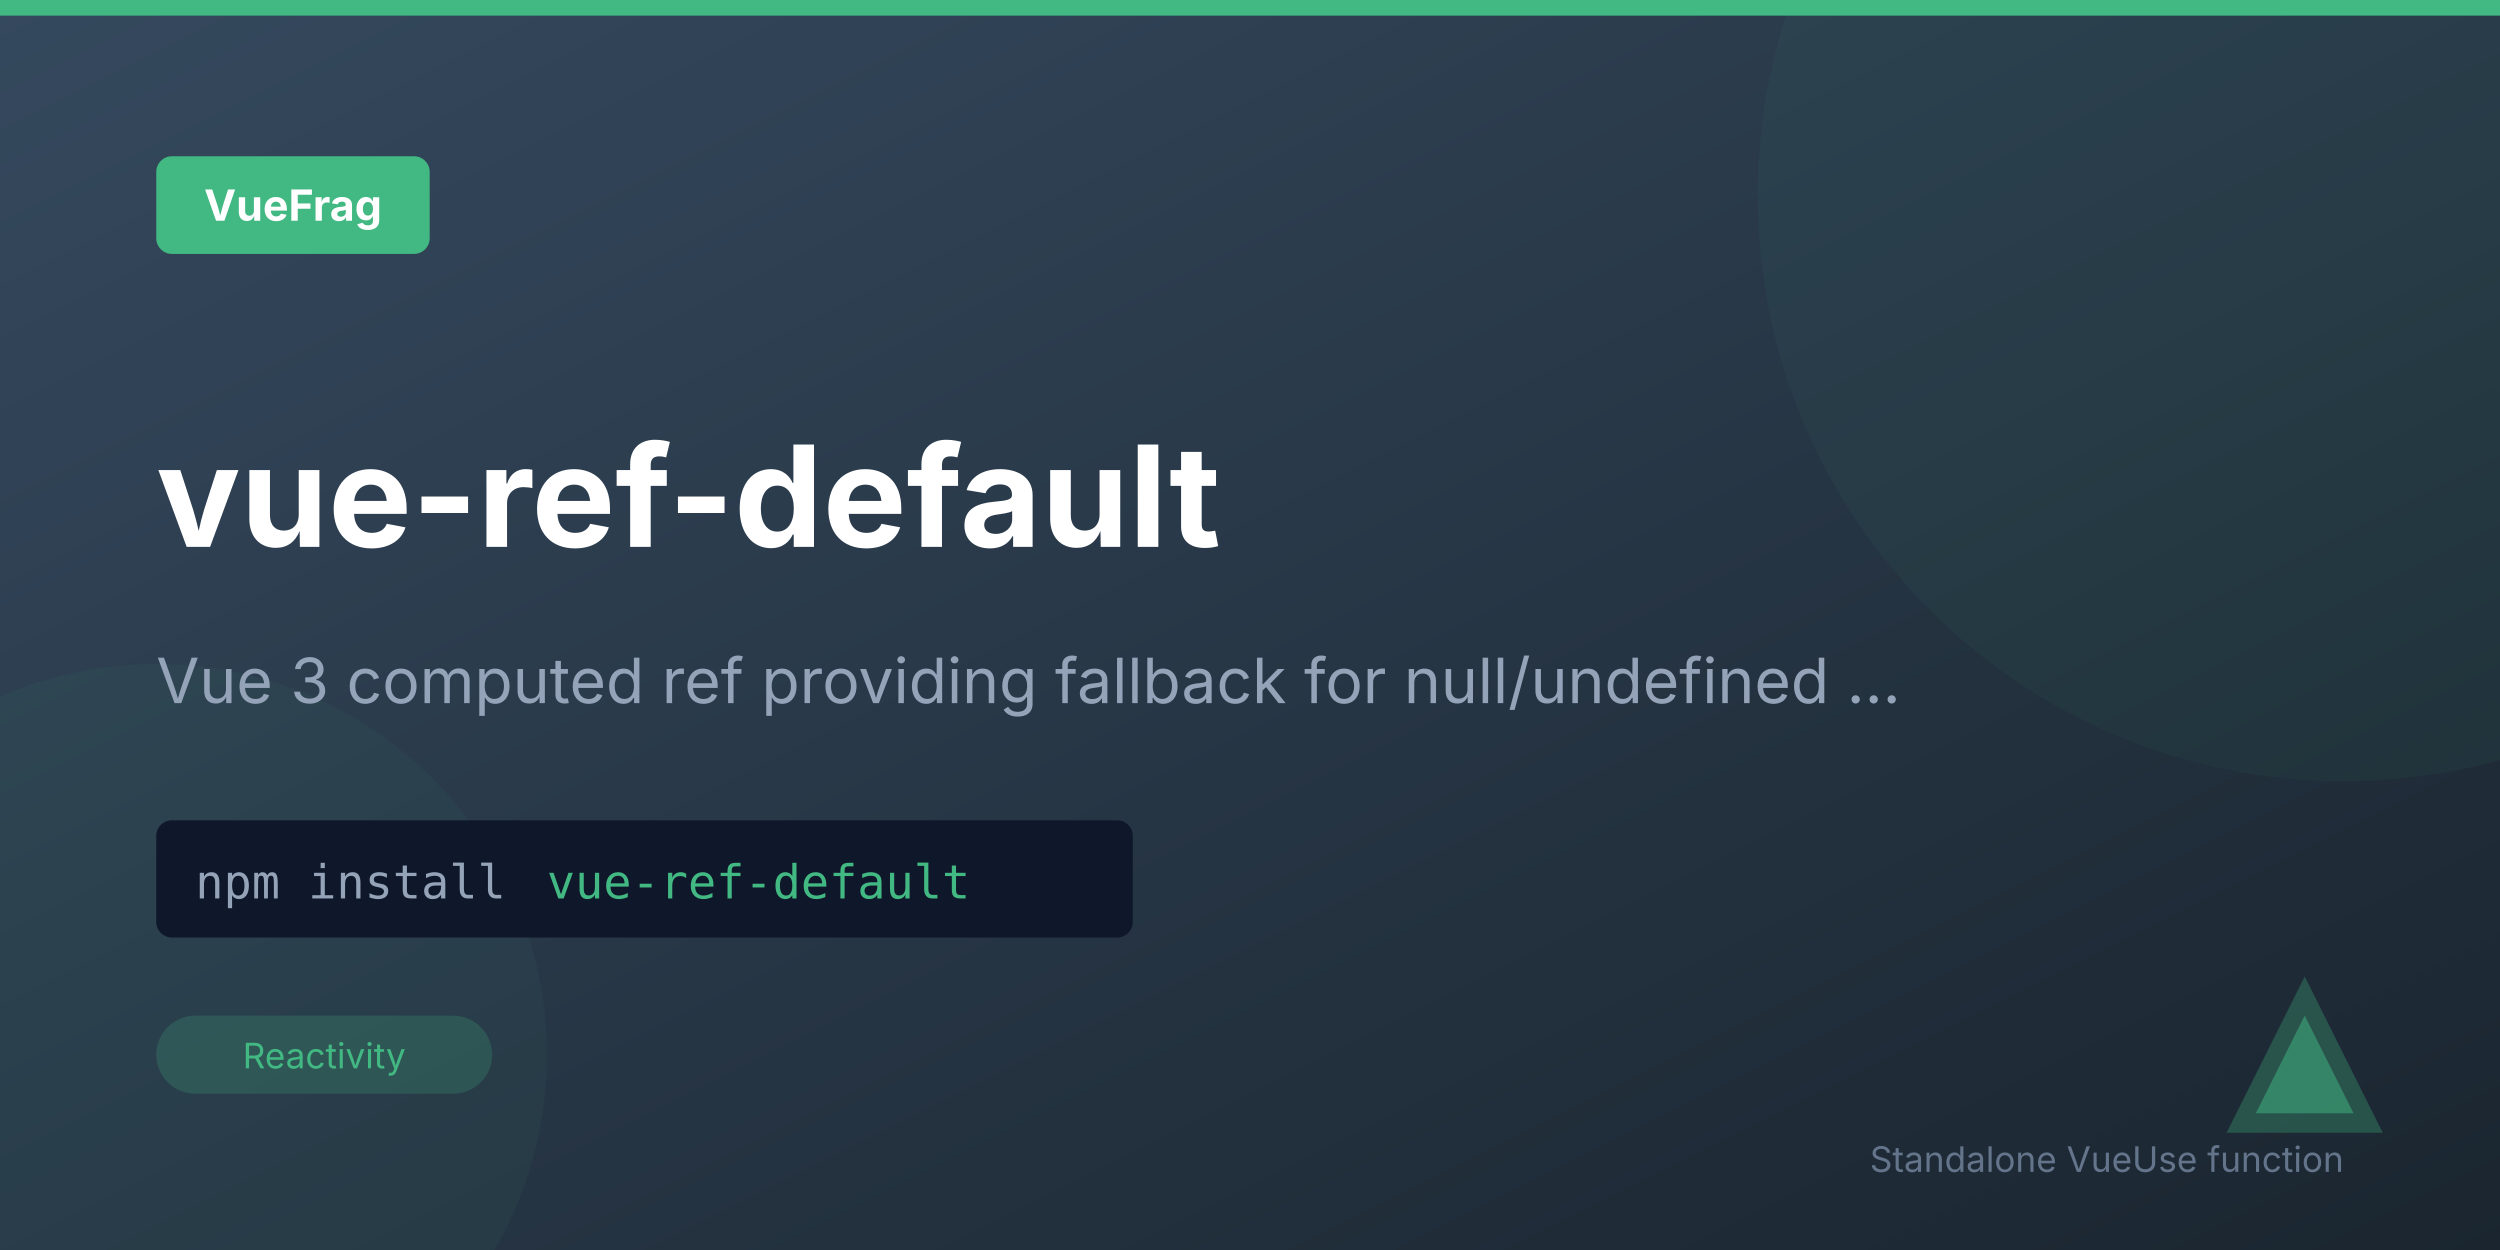
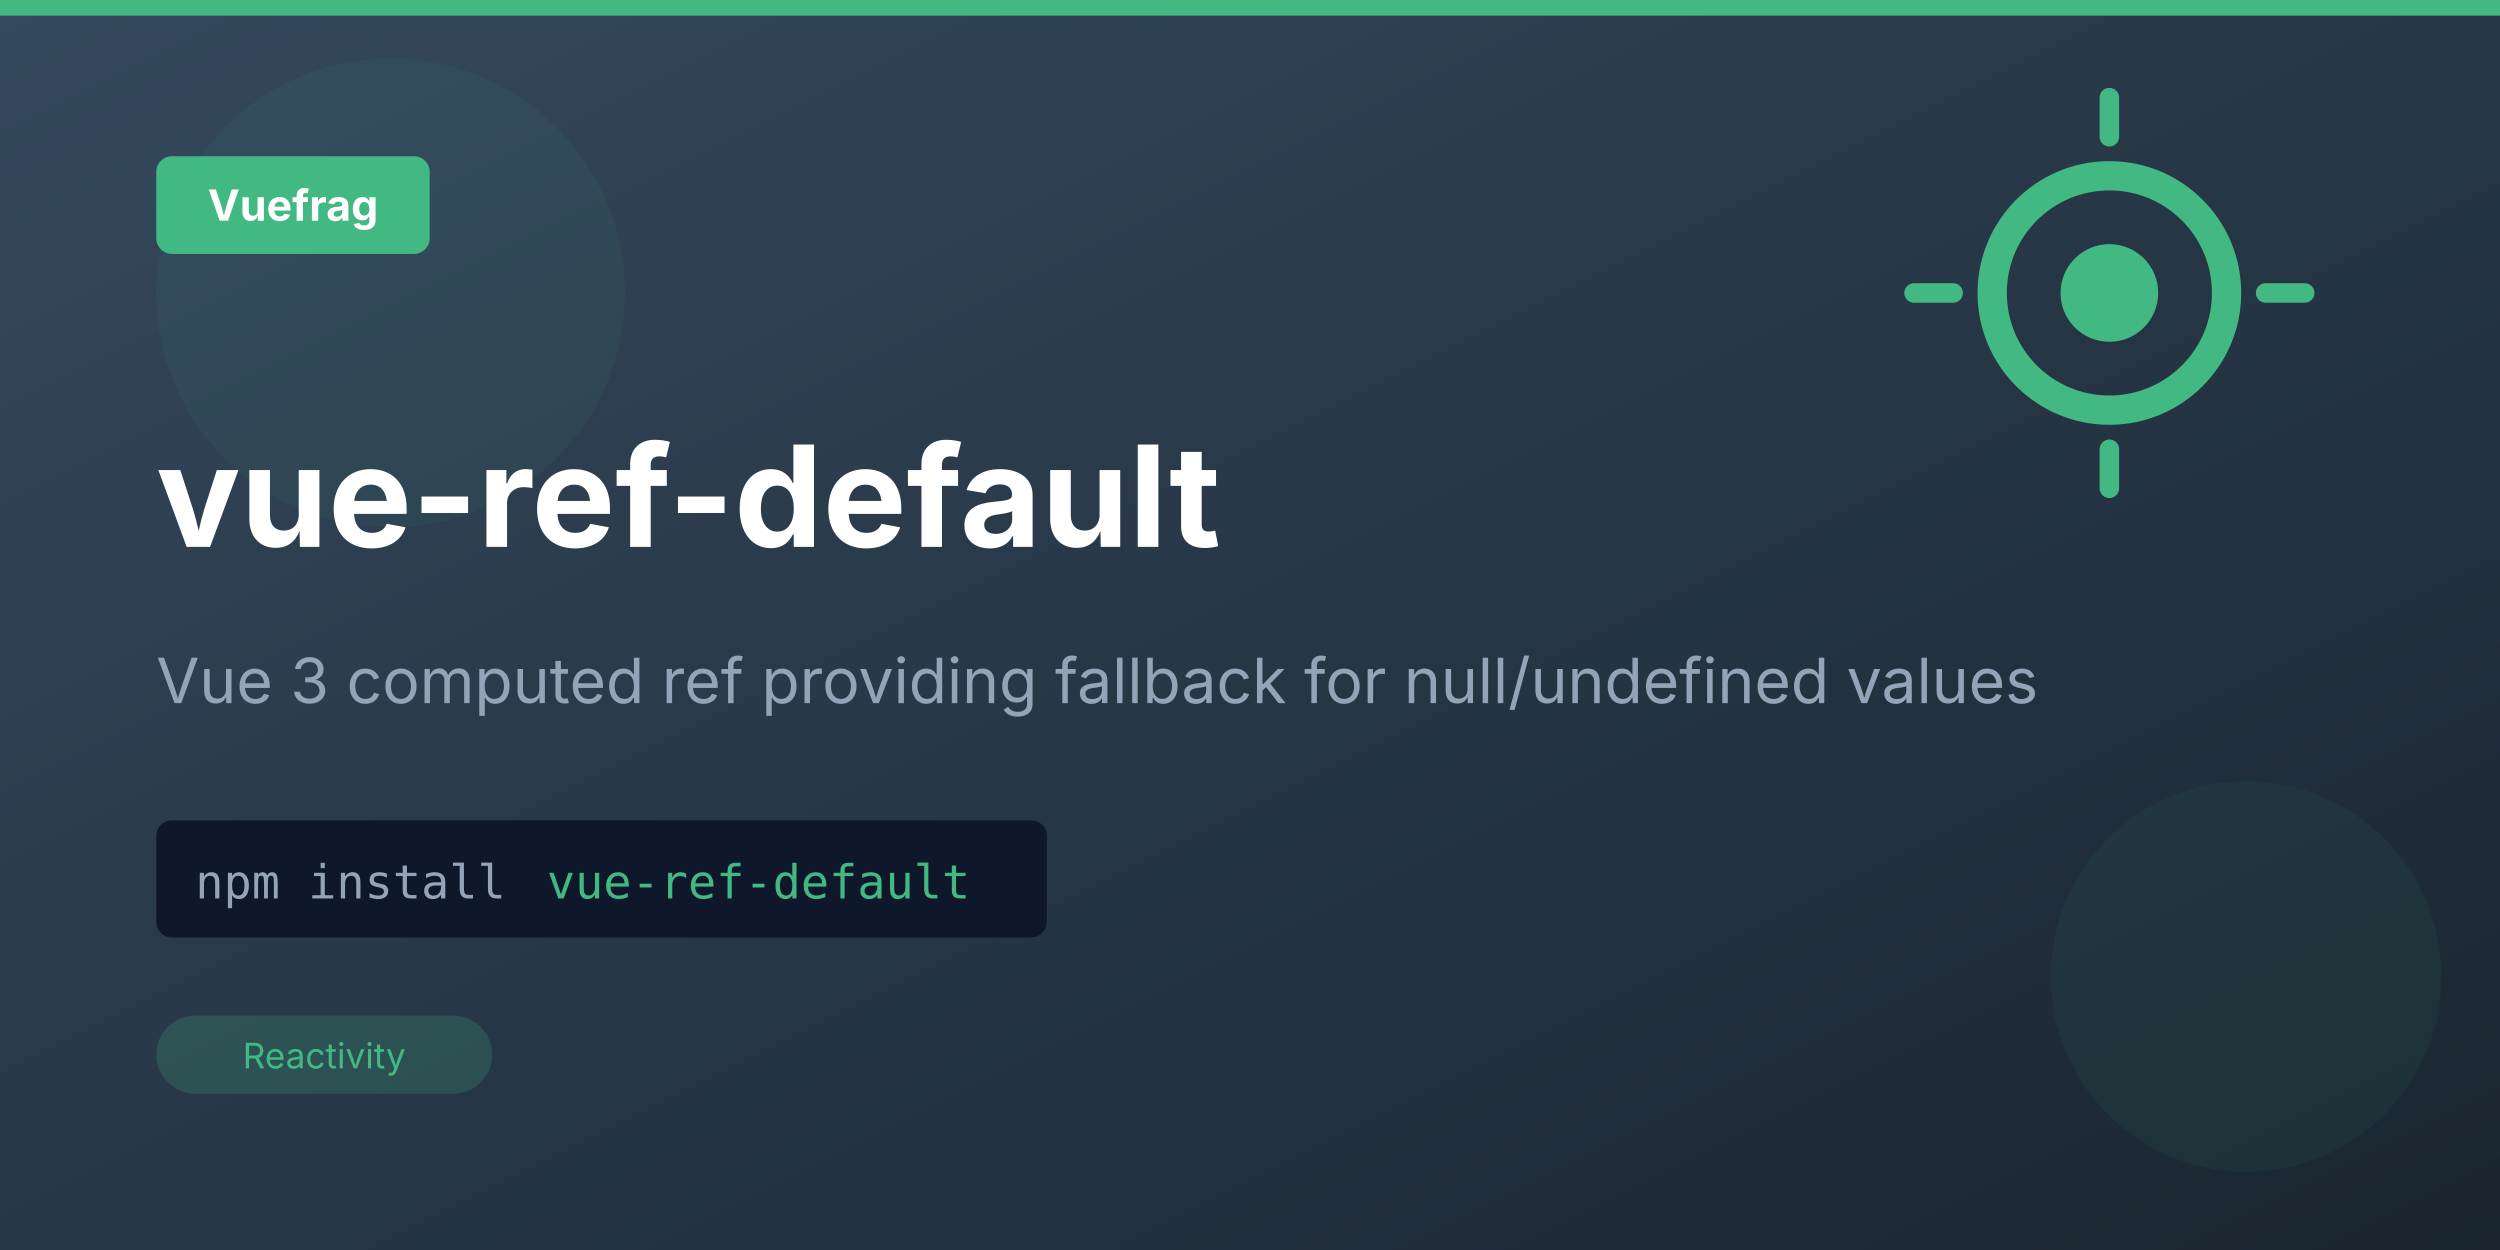
<svg xmlns="http://www.w3.org/2000/svg" viewBox="0 0 1280 640" width="1280" height="640">
  <defs>
    <linearGradient id="banner-bg" x1="0%" y1="0%" x2="100%" y2="100%">
      <stop offset="0%" style="stop-color:#35495e;stop-opacity:1" />
      <stop offset="100%" style="stop-color:#1a252f;stop-opacity:1" />
    </linearGradient>
  </defs>
  <rect width="1280" height="640" fill="url(#banner-bg)" />
-   <circle cx="1200" cy="100" r="300" fill="#42b883" opacity="0.05" />
-   <circle cx="80" cy="540" r="200" fill="#42b883" opacity="0.05" />
+   <circle cx="200" cy="150" r="120" fill="#42b883" opacity="0.06" />
+   <circle cx="1150" cy="500" r="100" fill="#42b883" opacity="0.06" />
  <rect x="0" y="0" width="1280" height="8" fill="#42b883" />
  <g transform="translate(80, 80)">
    <rect width="140" height="50" rx="8" fill="#42b883" />
-     <text x="70" y="33" text-anchor="middle" font-family="system-ui, -apple-system, sans-serif" font-size="22" font-weight="700" fill="white">VueFrag</text>
+     <text x="70" y="33" text-anchor="middle" font-family="system-ui, -apple-system, sans-serif" font-size="22" font-weight="700" fill="white">Vuefrag</text>
  </g>
  <text x="80" y="280" font-family="system-ui, -apple-system, sans-serif" font-size="72" font-weight="700" fill="white">vue-ref-default</text>
-   <text x="80" y="360" font-family="system-ui, -apple-system, sans-serif" font-size="32" fill="#94a3b8">Vue 3 computed ref providing fallback for null/undefined ...</text>
+   <text x="80" y="360" font-family="system-ui, -apple-system, sans-serif" font-size="32" fill="#94a3b8">Vue 3 computed ref providing fallback for null/undefined values</text>
  <g transform="translate(80, 420)">
-     <rect width="500" height="60" rx="8" fill="#0f172a" />
+     <rect width="456" height="60" rx="8" fill="#0f172a" />
    <text x="20" y="40" font-family="ui-monospace, monospace" font-size="24" fill="#94a3b8">npm install</text>
    <text x="200" y="40" font-family="ui-monospace, monospace" font-size="24" fill="#42b883">vue-ref-default</text>
  </g>
  <g transform="translate(80, 520)">
    <rect width="172" height="40" rx="20" fill="#42b883" opacity="0.2" />
    <text x="86" y="27" text-anchor="middle" font-family="system-ui, -apple-system, sans-serif" font-size="18" fill="#42b883">Reactivity</text>
  </g>
-   <g transform="translate(1080, 480)">
-     <polygon points="100,20 140,100 60,100" fill="#42b883" opacity="0.3" />
-     <polygon points="100,40 125,90 75,90" fill="#42b883" opacity="0.5" />
+   <g>
+     <circle cx="1080" cy="150" r="60" fill="none" stroke="#42b883" stroke-width="15" />
+     <circle cx="1080" cy="150" r="25" fill="#42b883" />
+     <path d="M1000 150h-20M1160 150h20M1080 70v-20M1080 230v20" stroke="#42b883" stroke-width="10" stroke-linecap="round" />
  </g>
-   <text x="1200" y="600" text-anchor="end" font-family="system-ui, -apple-system, sans-serif" font-size="18" fill="#64748b">Standalone VueUse function</text>
</svg>
